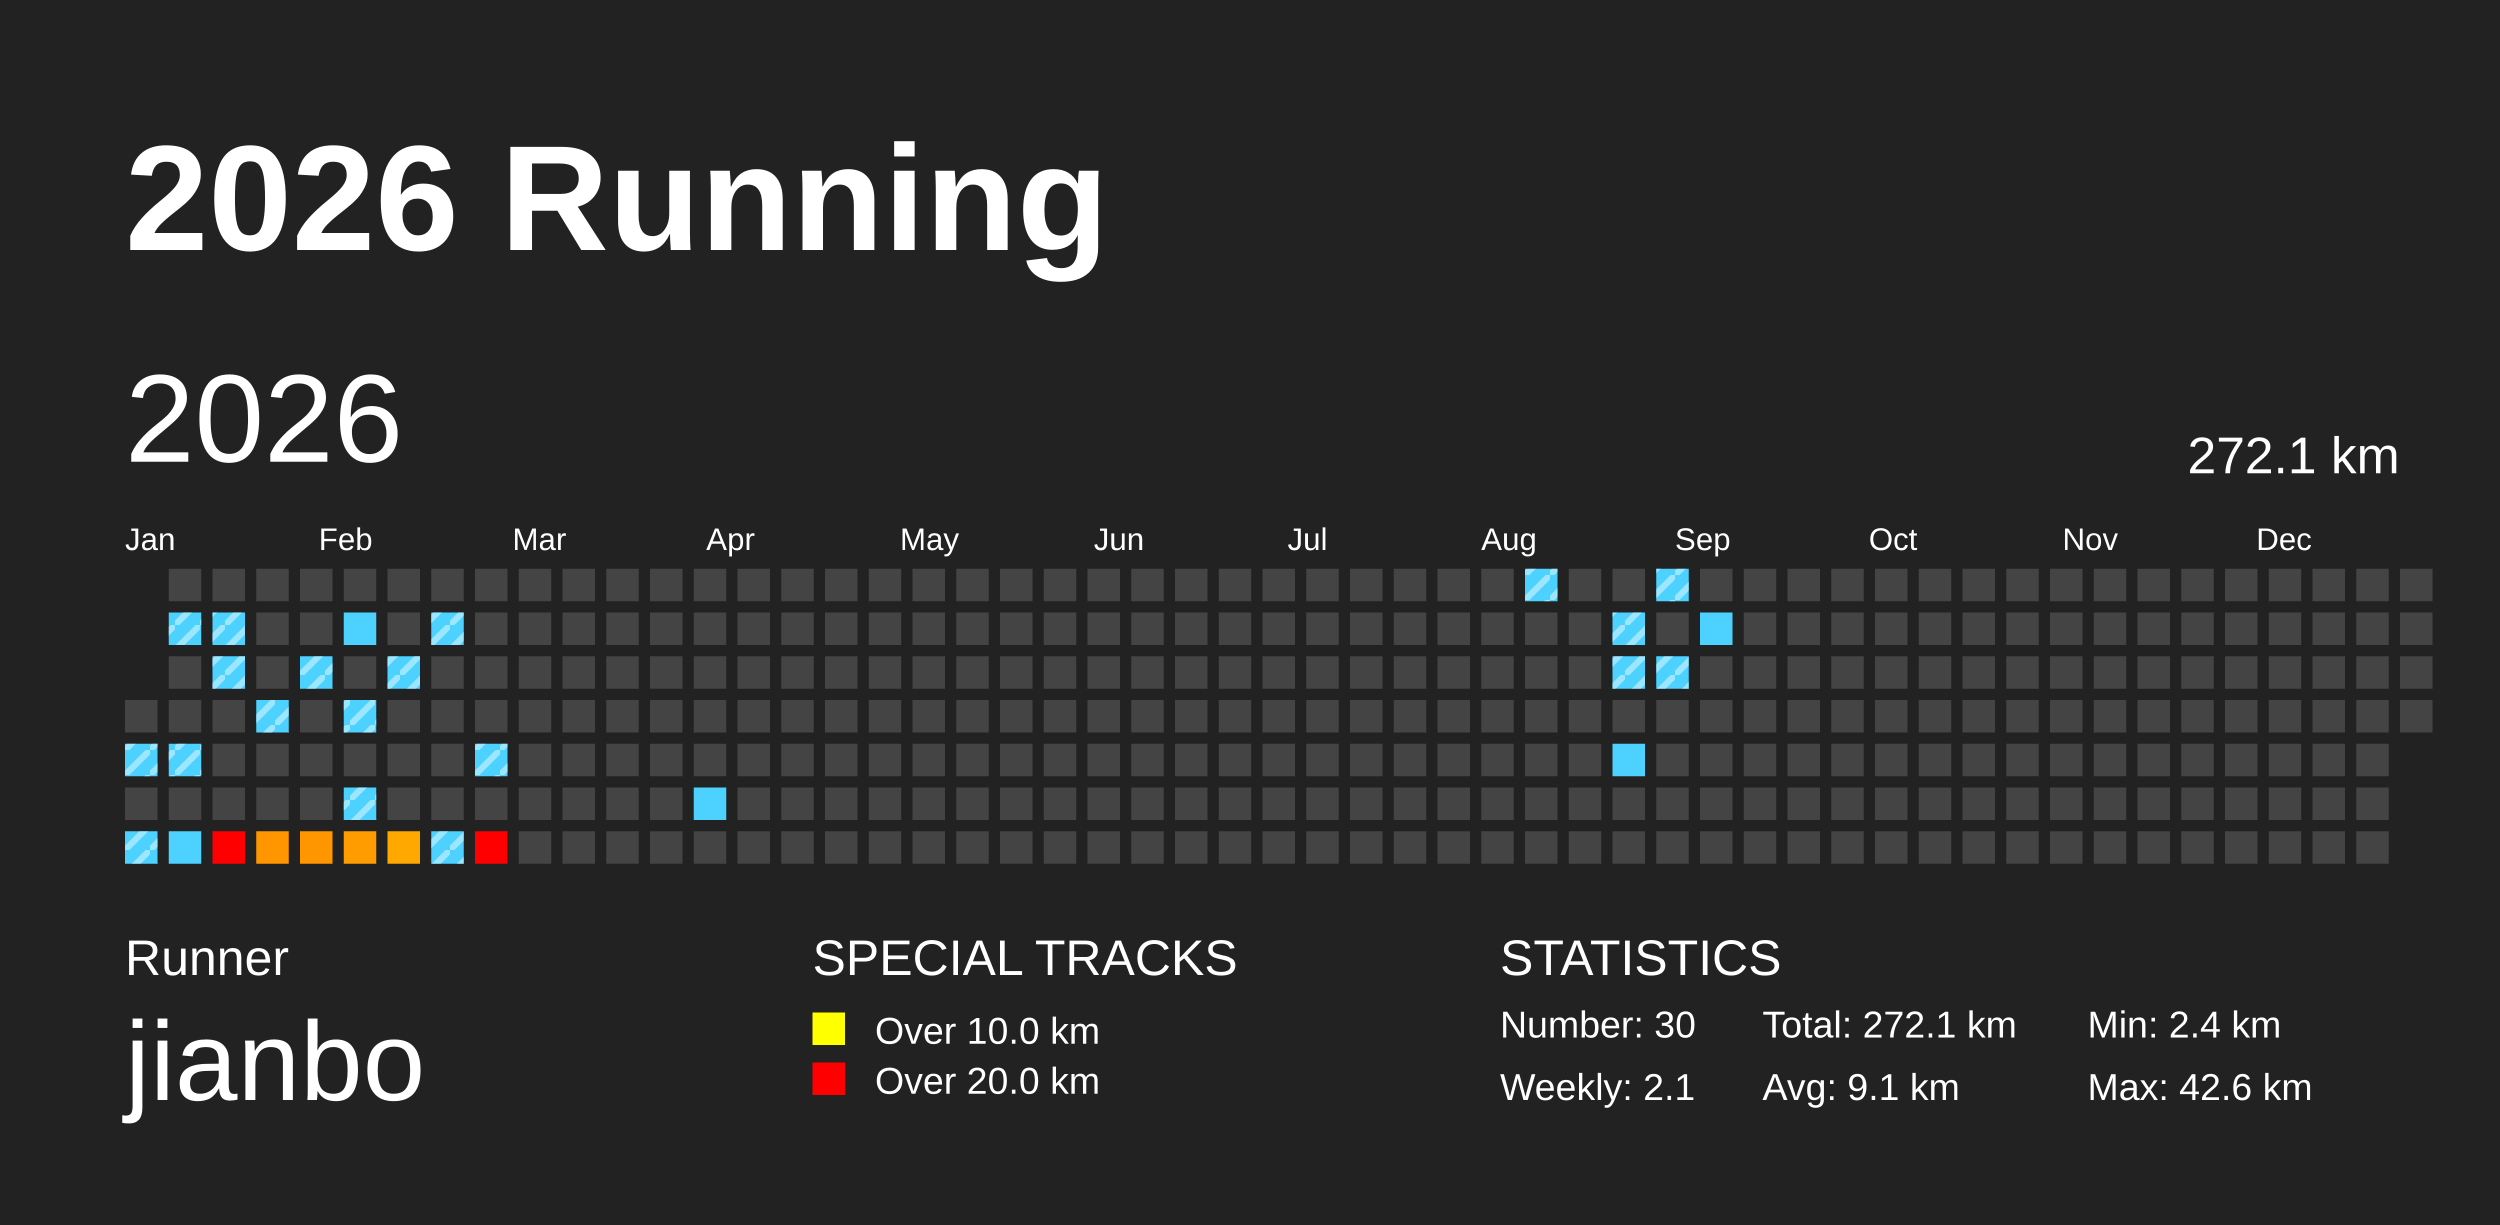
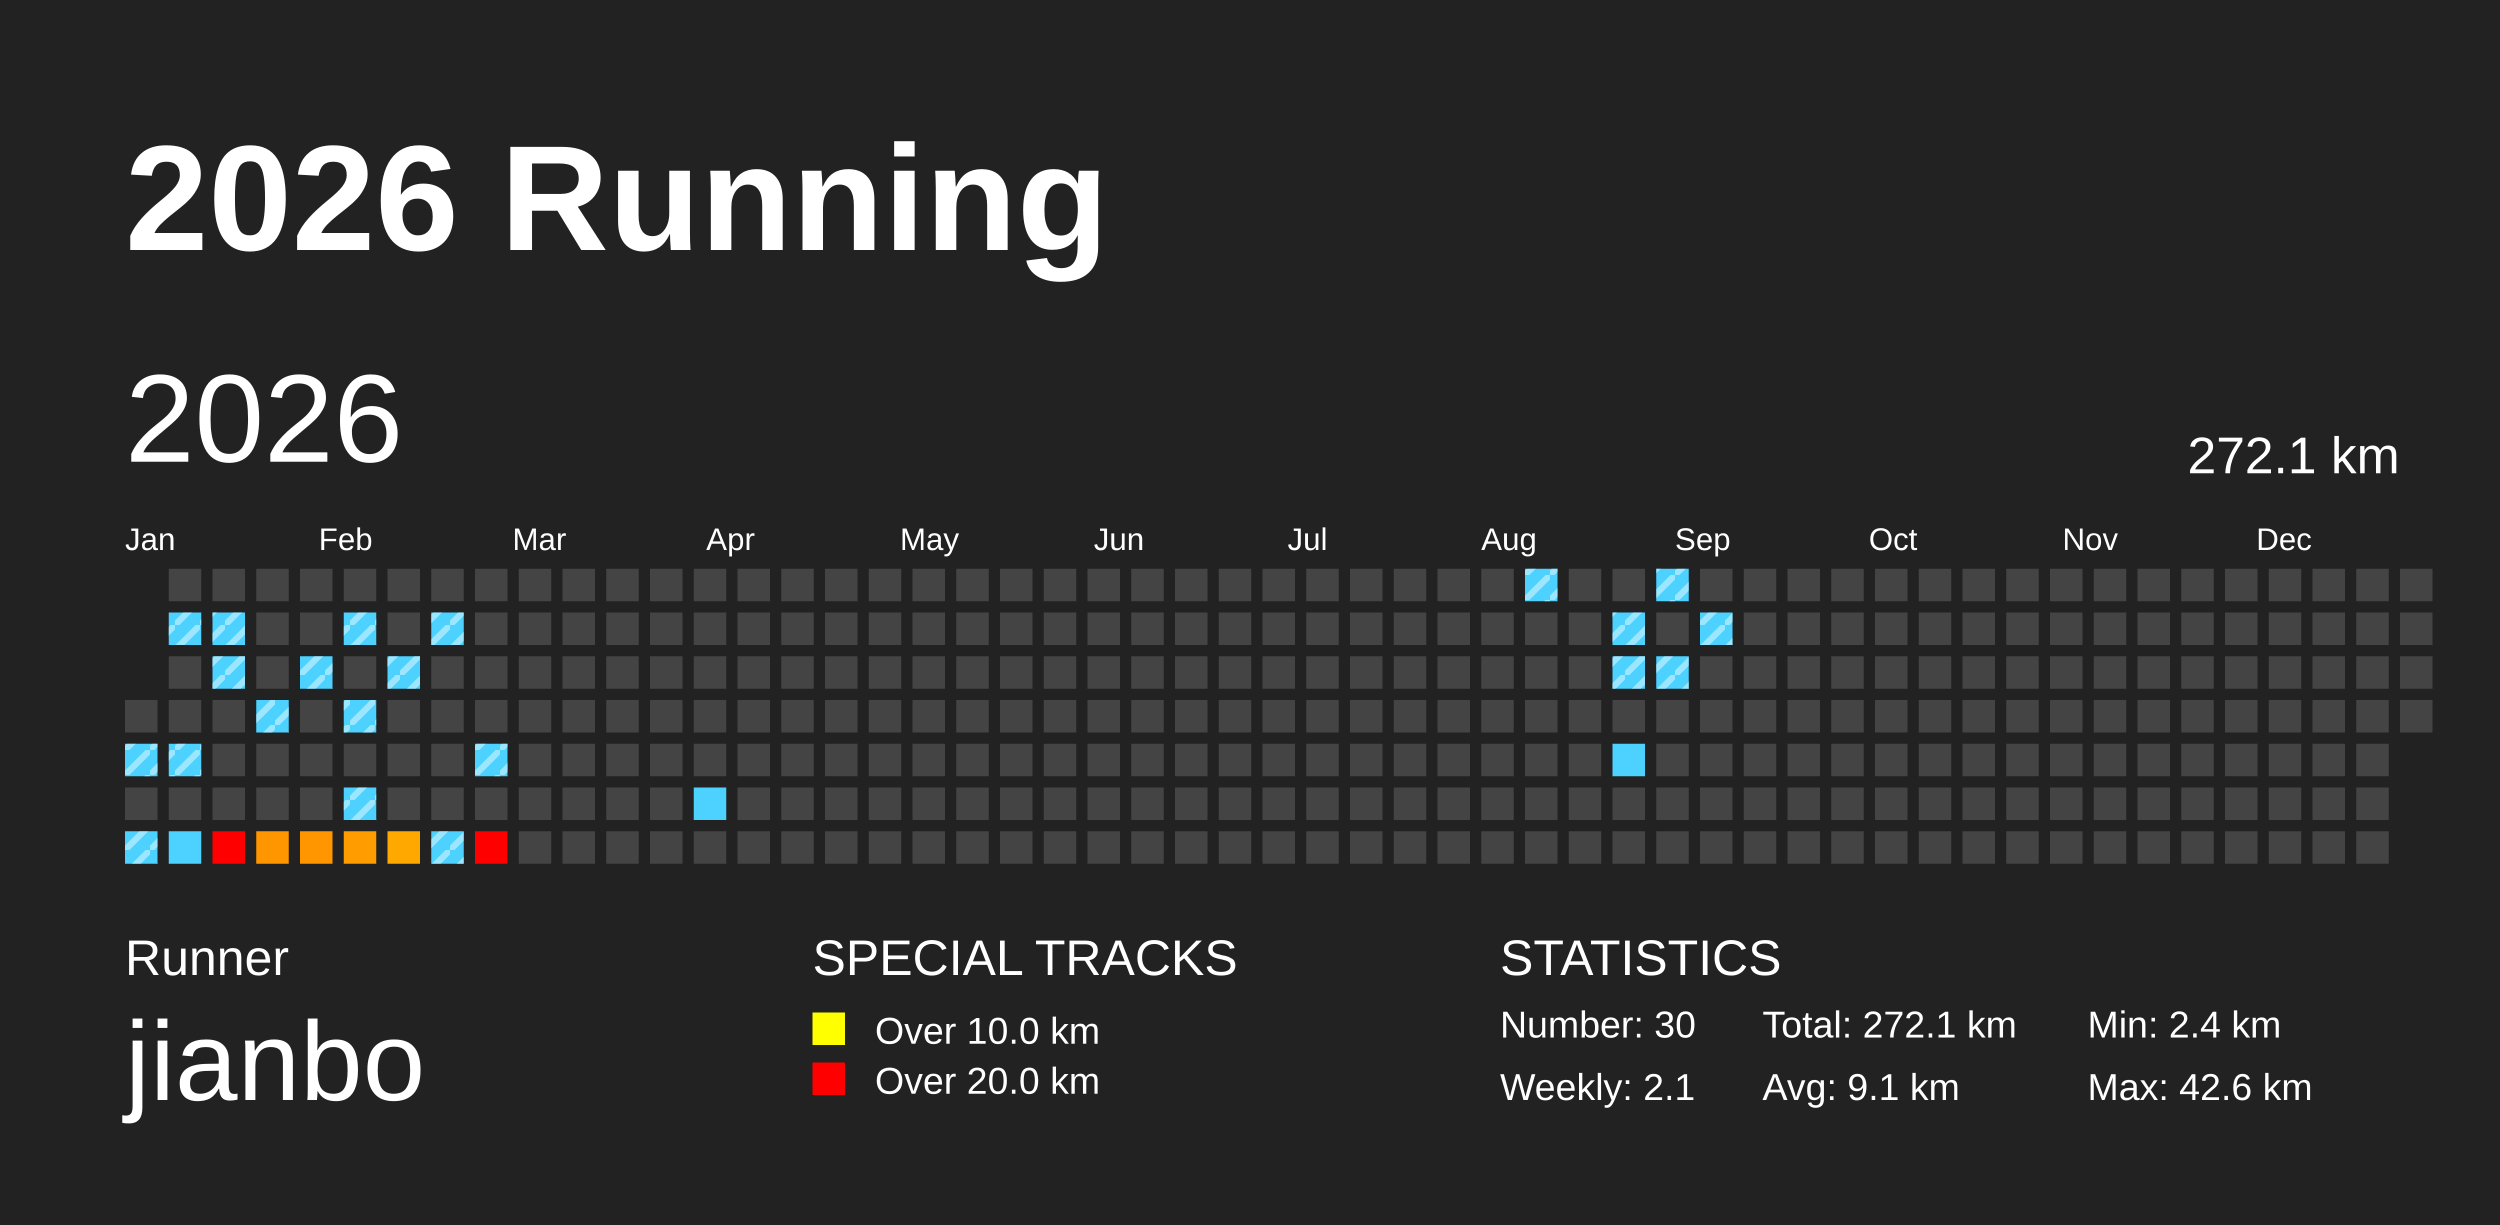
<svg xmlns="http://www.w3.org/2000/svg" baseProfile="full" height="98mm" version="1.1" viewBox="0,0,200,98" width="200mm">
  <defs>
    <pattern height="2" id="indoor-stripe" patternUnits="userSpaceOnUse" width="2">
      <line stroke="white" stroke-opacity="0.45" stroke-width="0.5" x1="0" x2="2" y1="2" y2="0" />
    </pattern>
  </defs>
  <rect fill="#222222" height="98" width="200" x="0" y="0" />
  <text fill="#FFFFFF" style="font-size:12px; font-family:Arial; font-weight:bold;" x="10" y="20">2026 Running</text>
  <text fill="#FFFFFF" style="font-size:4px; font-family:Arial" x="10" y="78">Runner</text>
  <text fill="#FFFFFF" style="font-size:9px; font-family:Arial" x="10" y="88">jianbo</text>
  <text fill="#FFFFFF" style="font-size:4px; font-family:Arial" x="65" y="78">SPECIAL TRACKS</text>
  <rect fill="yellow" height="2.6" width="2.6" x="65" y="81" />
  <text fill="#FFFFFF" style="font-size:3px; font-family:Arial" x="70" y="83.5">Over 10.0 km</text>
  <rect fill="red" height="2.6" width="2.6" x="65" y="85" />
  <text fill="#FFFFFF" style="font-size:3px; font-family:Arial" x="70" y="87.5">Over 20.0 km</text>
  <text fill="#FFFFFF" style="font-size:4px; font-family:Arial" x="120" y="78">STATISTICS</text>
  <text fill="#FFFFFF" style="font-size:3px; font-family:Arial" x="120" y="83">Number: 30</text>
  <text fill="#FFFFFF" style="font-size:3px; font-family:Arial" x="120" y="88">Weekly: 2.1</text>
  <text fill="#FFFFFF" style="font-size:3px; font-family:Arial" x="141" y="83">Total: 272.1 km</text>
  <text fill="#FFFFFF" style="font-size:3px; font-family:Arial" x="141" y="88">Avg: 9.1 km</text>
  <text fill="#FFFFFF" style="font-size:3px; font-family:Arial" x="167" y="83">Min: 2.4 km</text>
  <text fill="#FFFFFF" style="font-size:3px; font-family:Arial" x="167" y="88">Max: 42.6 km</text>
  <text dominant-baseline="hanging" fill="#FFFFFF" style="font-size:10.0px; font-family:Arial;" x="10" y="30">2026</text>
  <text dominant-baseline="hanging" fill="#FFFFFF" style="font-size:4.125px; font-family:Arial;" x="175" y="35">272.1 km</text>
  <text fill="#FFFFFF" style="font-size:2.5px; font-family:Arial" x="10.0" y="44">Jan</text>
  <text fill="#FFFFFF" style="font-size:2.5px; font-family:Arial" x="25.5" y="44">Feb</text>
  <text fill="#FFFFFF" style="font-size:2.5px; font-family:Arial" x="41.0" y="44">Mar</text>
  <text fill="#FFFFFF" style="font-size:2.5px; font-family:Arial" x="56.5" y="44">Apr</text>
  <text fill="#FFFFFF" style="font-size:2.5px; font-family:Arial" x="72.0" y="44">May</text>
  <text fill="#FFFFFF" style="font-size:2.5px; font-family:Arial" x="87.5" y="44">Jun</text>
  <text fill="#FFFFFF" style="font-size:2.5px; font-family:Arial" x="103.0" y="44">Jul</text>
  <text fill="#FFFFFF" style="font-size:2.5px; font-family:Arial" x="118.5" y="44">Aug</text>
  <text fill="#FFFFFF" style="font-size:2.5px; font-family:Arial" x="134.0" y="44">Sep</text>
  <text fill="#FFFFFF" style="font-size:2.5px; font-family:Arial" x="149.5" y="44">Oct</text>
  <text fill="#FFFFFF" style="font-size:2.5px; font-family:Arial" x="165.0" y="44">Nov</text>
  <text fill="#FFFFFF" style="font-size:2.5px; font-family:Arial" x="180.5" y="44">Dec</text>
  <rect fill="#444444" height="2.6" width="2.6" x="10.0" y="56.0" />
  <rect fill="#4dd2ff" height="2.6" width="2.6" x="10.0" y="59.5" />
  <rect fill="url(#indoor-stripe)" height="2.6" style="pointer-events: none;" width="2.6" x="10.0" y="59.5" />
  <rect fill="#444444" height="2.6" width="2.6" x="10.0" y="63.0" />
  <rect fill="#4dd2ff" height="2.6" width="2.6" x="10.0" y="66.5" />
  <rect fill="url(#indoor-stripe)" height="2.6" style="pointer-events: none;" width="2.6" x="10.0" y="66.5" />
  <rect fill="#444444" height="2.6" width="2.6" x="13.5" y="45.5" />
  <rect fill="#4dd2ff" height="2.6" width="2.6" x="13.5" y="49.0" />
  <rect fill="url(#indoor-stripe)" height="2.6" style="pointer-events: none;" width="2.6" x="13.5" y="49.0" />
  <rect fill="#444444" height="2.6" width="2.6" x="13.5" y="52.5" />
  <rect fill="#444444" height="2.6" width="2.6" x="13.5" y="56.0" />
  <rect fill="#4dd2ff" height="2.6" width="2.6" x="13.5" y="59.5" />
  <rect fill="url(#indoor-stripe)" height="2.6" style="pointer-events: none;" width="2.6" x="13.5" y="59.5" />
  <rect fill="#444444" height="2.6" width="2.6" x="13.5" y="63.0" />
  <rect fill="#4dd2ff" height="2.6" width="2.6" x="13.5" y="66.5" />
  <rect fill="#444444" height="2.6" width="2.6" x="17.0" y="45.5" />
  <rect fill="#4dd2ff" height="2.6" width="2.6" x="17.0" y="49.0" />
  <rect fill="url(#indoor-stripe)" height="2.6" style="pointer-events: none;" width="2.6" x="17.0" y="49.0" />
  <rect fill="#4dd2ff" height="2.6" width="2.6" x="17.0" y="52.5" />
  <rect fill="url(#indoor-stripe)" height="2.6" style="pointer-events: none;" width="2.6" x="17.0" y="52.5" />
  <rect fill="#444444" height="2.6" width="2.6" x="17.0" y="56.0" />
  <rect fill="#444444" height="2.6" width="2.6" x="17.0" y="59.5" />
  <rect fill="#444444" height="2.6" width="2.6" x="17.0" y="63.0" />
  <rect fill="red" height="2.6" width="2.6" x="17.0" y="66.5" />
  <rect fill="#444444" height="2.6" width="2.6" x="20.5" y="45.5" />
  <rect fill="#444444" height="2.6" width="2.6" x="20.5" y="49.0" />
  <rect fill="#444444" height="2.6" width="2.6" x="20.5" y="52.5" />
  <rect fill="#4dd2ff" height="2.6" width="2.6" x="20.5" y="56.0" />
  <rect fill="url(#indoor-stripe)" height="2.6" style="pointer-events: none;" width="2.6" x="20.5" y="56.0" />
  <rect fill="#444444" height="2.6" width="2.6" x="20.5" y="59.5" />
  <rect fill="#444444" height="2.6" width="2.6" x="20.5" y="63.0" />
  <rect fill="#ff9600" height="2.6" width="2.6" x="20.5" y="66.5" />
  <rect fill="#444444" height="2.6" width="2.6" x="24.0" y="45.5" />
  <rect fill="#444444" height="2.6" width="2.6" x="24.0" y="49.0" />
  <rect fill="#4dd2ff" height="2.6" width="2.6" x="24.0" y="52.5" />
  <rect fill="url(#indoor-stripe)" height="2.6" style="pointer-events: none;" width="2.6" x="24.0" y="52.5" />
  <rect fill="#444444" height="2.6" width="2.6" x="24.0" y="56.0" />
  <rect fill="#444444" height="2.6" width="2.6" x="24.0" y="59.5" />
  <rect fill="#444444" height="2.6" width="2.6" x="24.0" y="63.0" />
  <rect fill="#ff9600" height="2.6" width="2.6" x="24.0" y="66.5" />
  <rect fill="#444444" height="2.6" width="2.6" x="27.5" y="45.5" />
  <rect fill="#4dd2ff" height="2.6" width="2.6" x="27.5" y="49.0" />
+   <rect fill="url(#indoor-stripe)" height="2.6" style="pointer-events: none;" width="2.6" x="27.5" y="49.0" />
  <rect fill="#444444" height="2.6" width="2.6" x="27.5" y="52.5" />
  <rect fill="#4dd2ff" height="2.6" width="2.6" x="27.5" y="56.0" />
  <rect fill="url(#indoor-stripe)" height="2.6" style="pointer-events: none;" width="2.6" x="27.5" y="56.0" />
  <rect fill="#444444" height="2.6" width="2.6" x="27.5" y="59.5" />
  <rect fill="#4dd2ff" height="2.6" width="2.6" x="27.5" y="63.0" />
  <rect fill="url(#indoor-stripe)" height="2.6" style="pointer-events: none;" width="2.6" x="27.5" y="63.0" />
  <rect fill="#ff9c00" height="2.6" width="2.6" x="27.5" y="66.5" />
  <rect fill="#444444" height="2.6" width="2.6" x="31.0" y="45.5" />
  <rect fill="#444444" height="2.6" width="2.6" x="31.0" y="49.0" />
  <rect fill="#4dd2ff" height="2.6" width="2.6" x="31.0" y="52.5" />
  <rect fill="url(#indoor-stripe)" height="2.6" style="pointer-events: none;" width="2.6" x="31.0" y="52.5" />
  <rect fill="#444444" height="2.6" width="2.6" x="31.0" y="56.0" />
  <rect fill="#444444" height="2.6" width="2.6" x="31.0" y="59.5" />
  <rect fill="#444444" height="2.6" width="2.6" x="31.0" y="63.0" />
  <rect fill="#ffa900" height="2.6" width="2.6" x="31.0" y="66.5" />
  <rect fill="#444444" height="2.6" width="2.6" x="34.5" y="45.5" />
  <rect fill="#4dd2ff" height="2.6" width="2.6" x="34.5" y="49.0" />
  <rect fill="url(#indoor-stripe)" height="2.6" style="pointer-events: none;" width="2.6" x="34.5" y="49.0" />
  <rect fill="#444444" height="2.6" width="2.6" x="34.5" y="52.5" />
  <rect fill="#444444" height="2.6" width="2.6" x="34.5" y="56.0" />
  <rect fill="#444444" height="2.6" width="2.6" x="34.5" y="59.5" />
  <rect fill="#444444" height="2.6" width="2.6" x="34.5" y="63.0" />
  <rect fill="#4dd2ff" height="2.6" width="2.6" x="34.5" y="66.5" />
  <rect fill="url(#indoor-stripe)" height="2.6" style="pointer-events: none;" width="2.6" x="34.5" y="66.5" />
  <rect fill="#444444" height="2.6" width="2.6" x="38.0" y="45.5" />
  <rect fill="#444444" height="2.6" width="2.6" x="38.0" y="49.0" />
  <rect fill="#444444" height="2.6" width="2.6" x="38.0" y="52.5" />
  <rect fill="#444444" height="2.6" width="2.6" x="38.0" y="56.0" />
  <rect fill="#4dd2ff" height="2.6" width="2.6" x="38.0" y="59.5" />
  <rect fill="url(#indoor-stripe)" height="2.6" style="pointer-events: none;" width="2.6" x="38.0" y="59.5" />
  <rect fill="#444444" height="2.6" width="2.6" x="38.0" y="63.0" />
  <rect fill="red" height="2.6" width="2.6" x="38.0" y="66.5" />
  <rect fill="#444444" height="2.6" width="2.6" x="41.5" y="45.5" />
  <rect fill="#444444" height="2.6" width="2.6" x="41.5" y="49.0" />
  <rect fill="#444444" height="2.6" width="2.6" x="41.5" y="52.5" />
  <rect fill="#444444" height="2.6" width="2.6" x="41.5" y="56.0" />
  <rect fill="#444444" height="2.6" width="2.6" x="41.5" y="59.5" />
  <rect fill="#444444" height="2.6" width="2.6" x="41.5" y="63.0" />
  <rect fill="#444444" height="2.6" width="2.6" x="41.5" y="66.5" />
  <rect fill="#444444" height="2.6" width="2.6" x="45.0" y="45.5" />
  <rect fill="#444444" height="2.6" width="2.6" x="45.0" y="49.0" />
  <rect fill="#444444" height="2.6" width="2.6" x="45.0" y="52.5" />
  <rect fill="#444444" height="2.6" width="2.6" x="45.0" y="56.0" />
  <rect fill="#444444" height="2.6" width="2.6" x="45.0" y="59.5" />
  <rect fill="#444444" height="2.6" width="2.6" x="45.0" y="63.0" />
  <rect fill="#444444" height="2.6" width="2.6" x="45.0" y="66.5" />
  <rect fill="#444444" height="2.6" width="2.6" x="48.5" y="45.5" />
  <rect fill="#444444" height="2.6" width="2.6" x="48.5" y="49.0" />
  <rect fill="#444444" height="2.6" width="2.6" x="48.5" y="52.5" />
  <rect fill="#444444" height="2.6" width="2.6" x="48.5" y="56.0" />
  <rect fill="#444444" height="2.6" width="2.6" x="48.5" y="59.5" />
  <rect fill="#444444" height="2.6" width="2.6" x="48.5" y="63.0" />
  <rect fill="#444444" height="2.6" width="2.6" x="48.5" y="66.5" />
  <rect fill="#444444" height="2.6" width="2.6" x="52.0" y="45.5" />
  <rect fill="#444444" height="2.6" width="2.6" x="52.0" y="49.0" />
  <rect fill="#444444" height="2.6" width="2.6" x="52.0" y="52.5" />
  <rect fill="#444444" height="2.6" width="2.6" x="52.0" y="56.0" />
  <rect fill="#444444" height="2.6" width="2.6" x="52.0" y="59.5" />
  <rect fill="#444444" height="2.6" width="2.6" x="52.0" y="63.0" />
  <rect fill="#444444" height="2.6" width="2.6" x="52.0" y="66.5" />
  <rect fill="#444444" height="2.6" width="2.6" x="55.5" y="45.5" />
  <rect fill="#444444" height="2.6" width="2.6" x="55.5" y="49.0" />
  <rect fill="#444444" height="2.6" width="2.6" x="55.5" y="52.5" />
  <rect fill="#444444" height="2.6" width="2.6" x="55.5" y="56.0" />
  <rect fill="#444444" height="2.6" width="2.6" x="55.5" y="59.5" />
  <rect fill="#4dd2ff" height="2.6" width="2.6" x="55.5" y="63.0" />
  <rect fill="#444444" height="2.6" width="2.6" x="55.5" y="66.5" />
  <rect fill="#444444" height="2.6" width="2.6" x="59.0" y="45.5" />
  <rect fill="#444444" height="2.6" width="2.6" x="59.0" y="49.0" />
  <rect fill="#444444" height="2.6" width="2.6" x="59.0" y="52.5" />
  <rect fill="#444444" height="2.6" width="2.6" x="59.0" y="56.0" />
  <rect fill="#444444" height="2.6" width="2.6" x="59.0" y="59.5" />
  <rect fill="#444444" height="2.6" width="2.6" x="59.0" y="63.0" />
  <rect fill="#444444" height="2.6" width="2.6" x="59.0" y="66.5" />
  <rect fill="#444444" height="2.6" width="2.6" x="62.5" y="45.5" />
  <rect fill="#444444" height="2.6" width="2.6" x="62.5" y="49.0" />
  <rect fill="#444444" height="2.6" width="2.6" x="62.5" y="52.5" />
  <rect fill="#444444" height="2.6" width="2.6" x="62.5" y="56.0" />
  <rect fill="#444444" height="2.6" width="2.6" x="62.5" y="59.5" />
  <rect fill="#444444" height="2.6" width="2.6" x="62.5" y="63.0" />
  <rect fill="#444444" height="2.6" width="2.6" x="62.5" y="66.5" />
  <rect fill="#444444" height="2.6" width="2.6" x="66.0" y="45.5" />
  <rect fill="#444444" height="2.6" width="2.6" x="66.0" y="49.0" />
  <rect fill="#444444" height="2.6" width="2.6" x="66.0" y="52.5" />
  <rect fill="#444444" height="2.6" width="2.6" x="66.0" y="56.0" />
  <rect fill="#444444" height="2.6" width="2.6" x="66.0" y="59.5" />
  <rect fill="#444444" height="2.6" width="2.6" x="66.0" y="63.0" />
  <rect fill="#444444" height="2.6" width="2.6" x="66.0" y="66.5" />
  <rect fill="#444444" height="2.6" width="2.6" x="69.5" y="45.5" />
  <rect fill="#444444" height="2.6" width="2.6" x="69.5" y="49.0" />
  <rect fill="#444444" height="2.6" width="2.6" x="69.5" y="52.5" />
  <rect fill="#444444" height="2.6" width="2.6" x="69.5" y="56.0" />
  <rect fill="#444444" height="2.6" width="2.6" x="69.5" y="59.5" />
  <rect fill="#444444" height="2.6" width="2.6" x="69.5" y="63.0" />
  <rect fill="#444444" height="2.6" width="2.6" x="69.5" y="66.5" />
  <rect fill="#444444" height="2.6" width="2.6" x="73.0" y="45.5" />
  <rect fill="#444444" height="2.6" width="2.6" x="73.0" y="49.0" />
  <rect fill="#444444" height="2.6" width="2.6" x="73.0" y="52.5" />
  <rect fill="#444444" height="2.6" width="2.6" x="73.0" y="56.0" />
  <rect fill="#444444" height="2.6" width="2.6" x="73.0" y="59.5" />
  <rect fill="#444444" height="2.6" width="2.6" x="73.0" y="63.0" />
  <rect fill="#444444" height="2.6" width="2.6" x="73.0" y="66.5" />
  <rect fill="#444444" height="2.6" width="2.6" x="76.5" y="45.5" />
  <rect fill="#444444" height="2.6" width="2.6" x="76.5" y="49.0" />
  <rect fill="#444444" height="2.6" width="2.6" x="76.5" y="52.5" />
  <rect fill="#444444" height="2.6" width="2.6" x="76.5" y="56.0" />
  <rect fill="#444444" height="2.6" width="2.6" x="76.5" y="59.5" />
  <rect fill="#444444" height="2.6" width="2.6" x="76.5" y="63.0" />
  <rect fill="#444444" height="2.6" width="2.6" x="76.5" y="66.5" />
  <rect fill="#444444" height="2.6" width="2.6" x="80.0" y="45.5" />
  <rect fill="#444444" height="2.6" width="2.6" x="80.0" y="49.0" />
  <rect fill="#444444" height="2.6" width="2.6" x="80.0" y="52.5" />
  <rect fill="#444444" height="2.6" width="2.6" x="80.0" y="56.0" />
  <rect fill="#444444" height="2.6" width="2.6" x="80.0" y="59.5" />
  <rect fill="#444444" height="2.6" width="2.6" x="80.0" y="63.0" />
  <rect fill="#444444" height="2.6" width="2.6" x="80.0" y="66.5" />
  <rect fill="#444444" height="2.6" width="2.6" x="83.5" y="45.5" />
  <rect fill="#444444" height="2.6" width="2.6" x="83.5" y="49.0" />
  <rect fill="#444444" height="2.6" width="2.6" x="83.5" y="52.5" />
  <rect fill="#444444" height="2.6" width="2.6" x="83.5" y="56.0" />
  <rect fill="#444444" height="2.6" width="2.6" x="83.5" y="59.5" />
  <rect fill="#444444" height="2.6" width="2.6" x="83.5" y="63.0" />
  <rect fill="#444444" height="2.6" width="2.6" x="83.5" y="66.5" />
  <rect fill="#444444" height="2.6" width="2.6" x="87.0" y="45.5" />
  <rect fill="#444444" height="2.6" width="2.6" x="87.0" y="49.0" />
  <rect fill="#444444" height="2.6" width="2.6" x="87.0" y="52.5" />
  <rect fill="#444444" height="2.6" width="2.6" x="87.0" y="56.0" />
  <rect fill="#444444" height="2.6" width="2.6" x="87.0" y="59.5" />
  <rect fill="#444444" height="2.6" width="2.6" x="87.0" y="63.0" />
  <rect fill="#444444" height="2.6" width="2.6" x="87.0" y="66.5" />
  <rect fill="#444444" height="2.6" width="2.6" x="90.5" y="45.5" />
  <rect fill="#444444" height="2.6" width="2.6" x="90.5" y="49.0" />
  <rect fill="#444444" height="2.6" width="2.6" x="90.5" y="52.5" />
  <rect fill="#444444" height="2.6" width="2.6" x="90.5" y="56.0" />
  <rect fill="#444444" height="2.6" width="2.6" x="90.5" y="59.5" />
  <rect fill="#444444" height="2.6" width="2.6" x="90.5" y="63.0" />
  <rect fill="#444444" height="2.6" width="2.6" x="90.5" y="66.5" />
  <rect fill="#444444" height="2.6" width="2.6" x="94.0" y="45.5" />
  <rect fill="#444444" height="2.6" width="2.6" x="94.0" y="49.0" />
  <rect fill="#444444" height="2.6" width="2.6" x="94.0" y="52.5" />
  <rect fill="#444444" height="2.6" width="2.6" x="94.0" y="56.0" />
  <rect fill="#444444" height="2.6" width="2.6" x="94.0" y="59.5" />
  <rect fill="#444444" height="2.6" width="2.6" x="94.0" y="63.0" />
  <rect fill="#444444" height="2.6" width="2.6" x="94.0" y="66.5" />
  <rect fill="#444444" height="2.6" width="2.6" x="97.5" y="45.5" />
  <rect fill="#444444" height="2.6" width="2.6" x="97.5" y="49.0" />
  <rect fill="#444444" height="2.6" width="2.6" x="97.5" y="52.5" />
  <rect fill="#444444" height="2.6" width="2.6" x="97.5" y="56.0" />
  <rect fill="#444444" height="2.6" width="2.6" x="97.5" y="59.5" />
  <rect fill="#444444" height="2.6" width="2.6" x="97.5" y="63.0" />
  <rect fill="#444444" height="2.6" width="2.6" x="97.5" y="66.5" />
  <rect fill="#444444" height="2.6" width="2.6" x="101.0" y="45.5" />
  <rect fill="#444444" height="2.6" width="2.6" x="101.0" y="49.0" />
  <rect fill="#444444" height="2.6" width="2.6" x="101.0" y="52.5" />
  <rect fill="#444444" height="2.6" width="2.6" x="101.0" y="56.0" />
  <rect fill="#444444" height="2.6" width="2.6" x="101.0" y="59.5" />
  <rect fill="#444444" height="2.6" width="2.6" x="101.0" y="63.0" />
  <rect fill="#444444" height="2.6" width="2.6" x="101.0" y="66.5" />
  <rect fill="#444444" height="2.6" width="2.6" x="104.5" y="45.5" />
  <rect fill="#444444" height="2.6" width="2.6" x="104.5" y="49.0" />
  <rect fill="#444444" height="2.6" width="2.6" x="104.5" y="52.5" />
  <rect fill="#444444" height="2.6" width="2.6" x="104.5" y="56.0" />
  <rect fill="#444444" height="2.6" width="2.6" x="104.5" y="59.5" />
  <rect fill="#444444" height="2.6" width="2.6" x="104.5" y="63.0" />
  <rect fill="#444444" height="2.6" width="2.6" x="104.5" y="66.5" />
  <rect fill="#444444" height="2.6" width="2.6" x="108.0" y="45.5" />
  <rect fill="#444444" height="2.6" width="2.6" x="108.0" y="49.0" />
  <rect fill="#444444" height="2.6" width="2.6" x="108.0" y="52.5" />
  <rect fill="#444444" height="2.6" width="2.6" x="108.0" y="56.0" />
  <rect fill="#444444" height="2.6" width="2.6" x="108.0" y="59.5" />
  <rect fill="#444444" height="2.6" width="2.6" x="108.0" y="63.0" />
  <rect fill="#444444" height="2.6" width="2.6" x="108.0" y="66.5" />
  <rect fill="#444444" height="2.6" width="2.6" x="111.5" y="45.5" />
  <rect fill="#444444" height="2.6" width="2.6" x="111.5" y="49.0" />
  <rect fill="#444444" height="2.6" width="2.6" x="111.5" y="52.5" />
  <rect fill="#444444" height="2.6" width="2.6" x="111.5" y="56.0" />
  <rect fill="#444444" height="2.6" width="2.6" x="111.5" y="59.5" />
  <rect fill="#444444" height="2.6" width="2.6" x="111.5" y="63.0" />
  <rect fill="#444444" height="2.6" width="2.6" x="111.5" y="66.5" />
  <rect fill="#444444" height="2.6" width="2.6" x="115.0" y="45.5" />
  <rect fill="#444444" height="2.6" width="2.6" x="115.0" y="49.0" />
  <rect fill="#444444" height="2.6" width="2.6" x="115.0" y="52.5" />
  <rect fill="#444444" height="2.6" width="2.6" x="115.0" y="56.0" />
  <rect fill="#444444" height="2.6" width="2.6" x="115.0" y="59.5" />
  <rect fill="#444444" height="2.6" width="2.6" x="115.0" y="63.0" />
  <rect fill="#444444" height="2.6" width="2.6" x="115.0" y="66.5" />
  <rect fill="#444444" height="2.6" width="2.6" x="118.5" y="45.5" />
  <rect fill="#444444" height="2.6" width="2.6" x="118.5" y="49.0" />
  <rect fill="#444444" height="2.6" width="2.6" x="118.5" y="52.5" />
  <rect fill="#444444" height="2.6" width="2.6" x="118.5" y="56.0" />
  <rect fill="#444444" height="2.6" width="2.6" x="118.5" y="59.5" />
  <rect fill="#444444" height="2.6" width="2.6" x="118.5" y="63.0" />
  <rect fill="#444444" height="2.6" width="2.6" x="118.5" y="66.5" />
  <rect fill="#4dd2ff" height="2.6" width="2.6" x="122.0" y="45.5" />
  <rect fill="url(#indoor-stripe)" height="2.6" style="pointer-events: none;" width="2.6" x="122.0" y="45.5" />
  <rect fill="#444444" height="2.6" width="2.6" x="122.0" y="49.0" />
  <rect fill="#444444" height="2.6" width="2.6" x="122.0" y="52.5" />
  <rect fill="#444444" height="2.6" width="2.6" x="122.0" y="56.0" />
  <rect fill="#444444" height="2.6" width="2.6" x="122.0" y="59.5" />
  <rect fill="#444444" height="2.6" width="2.6" x="122.0" y="63.0" />
  <rect fill="#444444" height="2.6" width="2.6" x="122.0" y="66.5" />
  <rect fill="#444444" height="2.6" width="2.6" x="125.5" y="45.5" />
  <rect fill="#444444" height="2.6" width="2.6" x="125.5" y="49.0" />
  <rect fill="#444444" height="2.6" width="2.6" x="125.5" y="52.5" />
  <rect fill="#444444" height="2.6" width="2.6" x="125.5" y="56.0" />
  <rect fill="#444444" height="2.6" width="2.6" x="125.5" y="59.5" />
  <rect fill="#444444" height="2.6" width="2.6" x="125.5" y="63.0" />
  <rect fill="#444444" height="2.6" width="2.6" x="125.5" y="66.5" />
  <rect fill="#444444" height="2.6" width="2.6" x="129.0" y="45.5" />
  <rect fill="#4dd2ff" height="2.6" width="2.6" x="129.0" y="49.0" />
  <rect fill="url(#indoor-stripe)" height="2.6" style="pointer-events: none;" width="2.6" x="129.0" y="49.0" />
  <rect fill="#4dd2ff" height="2.6" width="2.6" x="129.0" y="52.5" />
  <rect fill="url(#indoor-stripe)" height="2.6" style="pointer-events: none;" width="2.6" x="129.0" y="52.5" />
  <rect fill="#444444" height="2.6" width="2.6" x="129.0" y="56.0" />
  <rect fill="#4dd2ff" height="2.6" width="2.6" x="129.0" y="59.5" />
  <rect fill="#444444" height="2.6" width="2.6" x="129.0" y="63.0" />
  <rect fill="#444444" height="2.6" width="2.6" x="129.0" y="66.5" />
  <rect fill="#4dd2ff" height="2.6" width="2.6" x="132.5" y="45.5" />
  <rect fill="url(#indoor-stripe)" height="2.6" style="pointer-events: none;" width="2.6" x="132.5" y="45.5" />
  <rect fill="#444444" height="2.6" width="2.6" x="132.5" y="49.0" />
  <rect fill="#4dd2ff" height="2.6" width="2.6" x="132.5" y="52.5" />
  <rect fill="url(#indoor-stripe)" height="2.6" style="pointer-events: none;" width="2.6" x="132.5" y="52.5" />
  <rect fill="#444444" height="2.6" width="2.6" x="132.5" y="56.0" />
  <rect fill="#444444" height="2.6" width="2.6" x="132.5" y="59.5" />
  <rect fill="#444444" height="2.6" width="2.6" x="132.5" y="63.0" />
  <rect fill="#444444" height="2.6" width="2.6" x="132.5" y="66.5" />
  <rect fill="#444444" height="2.6" width="2.6" x="136.0" y="45.5" />
  <rect fill="#4dd2ff" height="2.6" width="2.6" x="136.0" y="49.0" />
+   <rect fill="url(#indoor-stripe)" height="2.6" style="pointer-events: none;" width="2.6" x="136.0" y="49.0" />
  <rect fill="#444444" height="2.6" width="2.6" x="136.0" y="52.5" />
  <rect fill="#444444" height="2.6" width="2.6" x="136.0" y="56.0" />
  <rect fill="#444444" height="2.6" width="2.6" x="136.0" y="59.5" />
  <rect fill="#444444" height="2.6" width="2.6" x="136.0" y="63.0" />
  <rect fill="#444444" height="2.6" width="2.6" x="136.0" y="66.5" />
  <rect fill="#444444" height="2.6" width="2.6" x="139.5" y="45.5" />
  <rect fill="#444444" height="2.6" width="2.6" x="139.5" y="49.0" />
  <rect fill="#444444" height="2.6" width="2.6" x="139.5" y="52.5" />
  <rect fill="#444444" height="2.6" width="2.6" x="139.5" y="56.0" />
  <rect fill="#444444" height="2.6" width="2.6" x="139.5" y="59.5" />
  <rect fill="#444444" height="2.6" width="2.6" x="139.5" y="63.0" />
  <rect fill="#444444" height="2.6" width="2.6" x="139.5" y="66.5" />
  <rect fill="#444444" height="2.6" width="2.6" x="143.0" y="45.5" />
  <rect fill="#444444" height="2.6" width="2.6" x="143.0" y="49.0" />
  <rect fill="#444444" height="2.6" width="2.6" x="143.0" y="52.5" />
  <rect fill="#444444" height="2.6" width="2.6" x="143.0" y="56.0" />
  <rect fill="#444444" height="2.6" width="2.6" x="143.0" y="59.5" />
  <rect fill="#444444" height="2.6" width="2.6" x="143.0" y="63.0" />
  <rect fill="#444444" height="2.6" width="2.6" x="143.0" y="66.5" />
  <rect fill="#444444" height="2.6" width="2.6" x="146.5" y="45.5" />
  <rect fill="#444444" height="2.6" width="2.6" x="146.5" y="49.0" />
  <rect fill="#444444" height="2.6" width="2.6" x="146.5" y="52.5" />
  <rect fill="#444444" height="2.6" width="2.6" x="146.5" y="56.0" />
  <rect fill="#444444" height="2.6" width="2.6" x="146.5" y="59.5" />
  <rect fill="#444444" height="2.6" width="2.6" x="146.5" y="63.0" />
  <rect fill="#444444" height="2.6" width="2.6" x="146.5" y="66.5" />
  <rect fill="#444444" height="2.6" width="2.6" x="150.0" y="45.5" />
  <rect fill="#444444" height="2.6" width="2.6" x="150.0" y="49.0" />
  <rect fill="#444444" height="2.6" width="2.6" x="150.0" y="52.5" />
  <rect fill="#444444" height="2.6" width="2.6" x="150.0" y="56.0" />
  <rect fill="#444444" height="2.6" width="2.6" x="150.0" y="59.5" />
  <rect fill="#444444" height="2.6" width="2.6" x="150.0" y="63.0" />
  <rect fill="#444444" height="2.6" width="2.6" x="150.0" y="66.5" />
  <rect fill="#444444" height="2.6" width="2.6" x="153.5" y="45.5" />
  <rect fill="#444444" height="2.6" width="2.6" x="153.5" y="49.0" />
  <rect fill="#444444" height="2.6" width="2.6" x="153.5" y="52.5" />
  <rect fill="#444444" height="2.6" width="2.6" x="153.5" y="56.0" />
  <rect fill="#444444" height="2.6" width="2.6" x="153.5" y="59.5" />
  <rect fill="#444444" height="2.6" width="2.6" x="153.5" y="63.0" />
  <rect fill="#444444" height="2.6" width="2.6" x="153.5" y="66.5" />
  <rect fill="#444444" height="2.6" width="2.6" x="157.0" y="45.5" />
  <rect fill="#444444" height="2.6" width="2.6" x="157.0" y="49.0" />
  <rect fill="#444444" height="2.6" width="2.6" x="157.0" y="52.5" />
  <rect fill="#444444" height="2.6" width="2.6" x="157.0" y="56.0" />
  <rect fill="#444444" height="2.6" width="2.6" x="157.0" y="59.5" />
  <rect fill="#444444" height="2.6" width="2.6" x="157.0" y="63.0" />
  <rect fill="#444444" height="2.6" width="2.6" x="157.0" y="66.5" />
  <rect fill="#444444" height="2.6" width="2.6" x="160.5" y="45.5" />
  <rect fill="#444444" height="2.6" width="2.6" x="160.5" y="49.0" />
  <rect fill="#444444" height="2.6" width="2.6" x="160.5" y="52.5" />
  <rect fill="#444444" height="2.6" width="2.6" x="160.5" y="56.0" />
  <rect fill="#444444" height="2.6" width="2.6" x="160.5" y="59.5" />
  <rect fill="#444444" height="2.6" width="2.6" x="160.5" y="63.0" />
  <rect fill="#444444" height="2.6" width="2.6" x="160.5" y="66.5" />
  <rect fill="#444444" height="2.6" width="2.6" x="164.0" y="45.5" />
  <rect fill="#444444" height="2.6" width="2.6" x="164.0" y="49.0" />
  <rect fill="#444444" height="2.6" width="2.6" x="164.0" y="52.5" />
  <rect fill="#444444" height="2.6" width="2.6" x="164.0" y="56.0" />
  <rect fill="#444444" height="2.6" width="2.6" x="164.0" y="59.5" />
  <rect fill="#444444" height="2.6" width="2.6" x="164.0" y="63.0" />
  <rect fill="#444444" height="2.6" width="2.6" x="164.0" y="66.5" />
  <rect fill="#444444" height="2.6" width="2.6" x="167.5" y="45.5" />
  <rect fill="#444444" height="2.6" width="2.6" x="167.5" y="49.0" />
  <rect fill="#444444" height="2.6" width="2.6" x="167.5" y="52.5" />
  <rect fill="#444444" height="2.6" width="2.6" x="167.5" y="56.0" />
  <rect fill="#444444" height="2.6" width="2.6" x="167.5" y="59.5" />
  <rect fill="#444444" height="2.6" width="2.6" x="167.5" y="63.0" />
  <rect fill="#444444" height="2.6" width="2.6" x="167.5" y="66.5" />
  <rect fill="#444444" height="2.6" width="2.6" x="171.0" y="45.5" />
  <rect fill="#444444" height="2.6" width="2.6" x="171.0" y="49.0" />
  <rect fill="#444444" height="2.6" width="2.6" x="171.0" y="52.5" />
  <rect fill="#444444" height="2.6" width="2.6" x="171.0" y="56.0" />
  <rect fill="#444444" height="2.6" width="2.6" x="171.0" y="59.5" />
  <rect fill="#444444" height="2.6" width="2.6" x="171.0" y="63.0" />
  <rect fill="#444444" height="2.6" width="2.6" x="171.0" y="66.5" />
  <rect fill="#444444" height="2.6" width="2.6" x="174.5" y="45.5" />
  <rect fill="#444444" height="2.6" width="2.6" x="174.5" y="49.0" />
  <rect fill="#444444" height="2.6" width="2.6" x="174.5" y="52.5" />
  <rect fill="#444444" height="2.6" width="2.6" x="174.5" y="56.0" />
  <rect fill="#444444" height="2.6" width="2.6" x="174.5" y="59.5" />
  <rect fill="#444444" height="2.6" width="2.6" x="174.5" y="63.0" />
  <rect fill="#444444" height="2.6" width="2.6" x="174.5" y="66.5" />
  <rect fill="#444444" height="2.6" width="2.6" x="178.0" y="45.5" />
  <rect fill="#444444" height="2.6" width="2.6" x="178.0" y="49.0" />
  <rect fill="#444444" height="2.6" width="2.6" x="178.0" y="52.5" />
  <rect fill="#444444" height="2.6" width="2.6" x="178.0" y="56.0" />
  <rect fill="#444444" height="2.6" width="2.6" x="178.0" y="59.5" />
  <rect fill="#444444" height="2.6" width="2.6" x="178.0" y="63.0" />
  <rect fill="#444444" height="2.6" width="2.6" x="178.0" y="66.5" />
  <rect fill="#444444" height="2.6" width="2.6" x="181.5" y="45.5" />
  <rect fill="#444444" height="2.6" width="2.6" x="181.5" y="49.0" />
  <rect fill="#444444" height="2.6" width="2.6" x="181.5" y="52.5" />
  <rect fill="#444444" height="2.6" width="2.6" x="181.5" y="56.0" />
  <rect fill="#444444" height="2.6" width="2.6" x="181.5" y="59.5" />
  <rect fill="#444444" height="2.6" width="2.6" x="181.5" y="63.0" />
  <rect fill="#444444" height="2.6" width="2.6" x="181.5" y="66.5" />
  <rect fill="#444444" height="2.6" width="2.6" x="185.0" y="45.5" />
  <rect fill="#444444" height="2.6" width="2.6" x="185.0" y="49.0" />
  <rect fill="#444444" height="2.6" width="2.6" x="185.0" y="52.5" />
  <rect fill="#444444" height="2.6" width="2.6" x="185.0" y="56.0" />
  <rect fill="#444444" height="2.6" width="2.6" x="185.0" y="59.5" />
  <rect fill="#444444" height="2.6" width="2.6" x="185.0" y="63.0" />
  <rect fill="#444444" height="2.6" width="2.6" x="185.0" y="66.5" />
  <rect fill="#444444" height="2.6" width="2.6" x="188.5" y="45.5" />
  <rect fill="#444444" height="2.6" width="2.6" x="188.5" y="49.0" />
  <rect fill="#444444" height="2.6" width="2.6" x="188.5" y="52.5" />
  <rect fill="#444444" height="2.6" width="2.6" x="188.5" y="56.0" />
  <rect fill="#444444" height="2.6" width="2.6" x="188.5" y="59.5" />
  <rect fill="#444444" height="2.6" width="2.6" x="188.5" y="63.0" />
  <rect fill="#444444" height="2.6" width="2.6" x="188.5" y="66.5" />
  <rect fill="#444444" height="2.6" width="2.6" x="192.0" y="45.5" />
  <rect fill="#444444" height="2.6" width="2.6" x="192.0" y="49.0" />
  <rect fill="#444444" height="2.6" width="2.6" x="192.0" y="52.5" />
  <rect fill="#444444" height="2.6" width="2.6" x="192.0" y="56.0" />
</svg>
